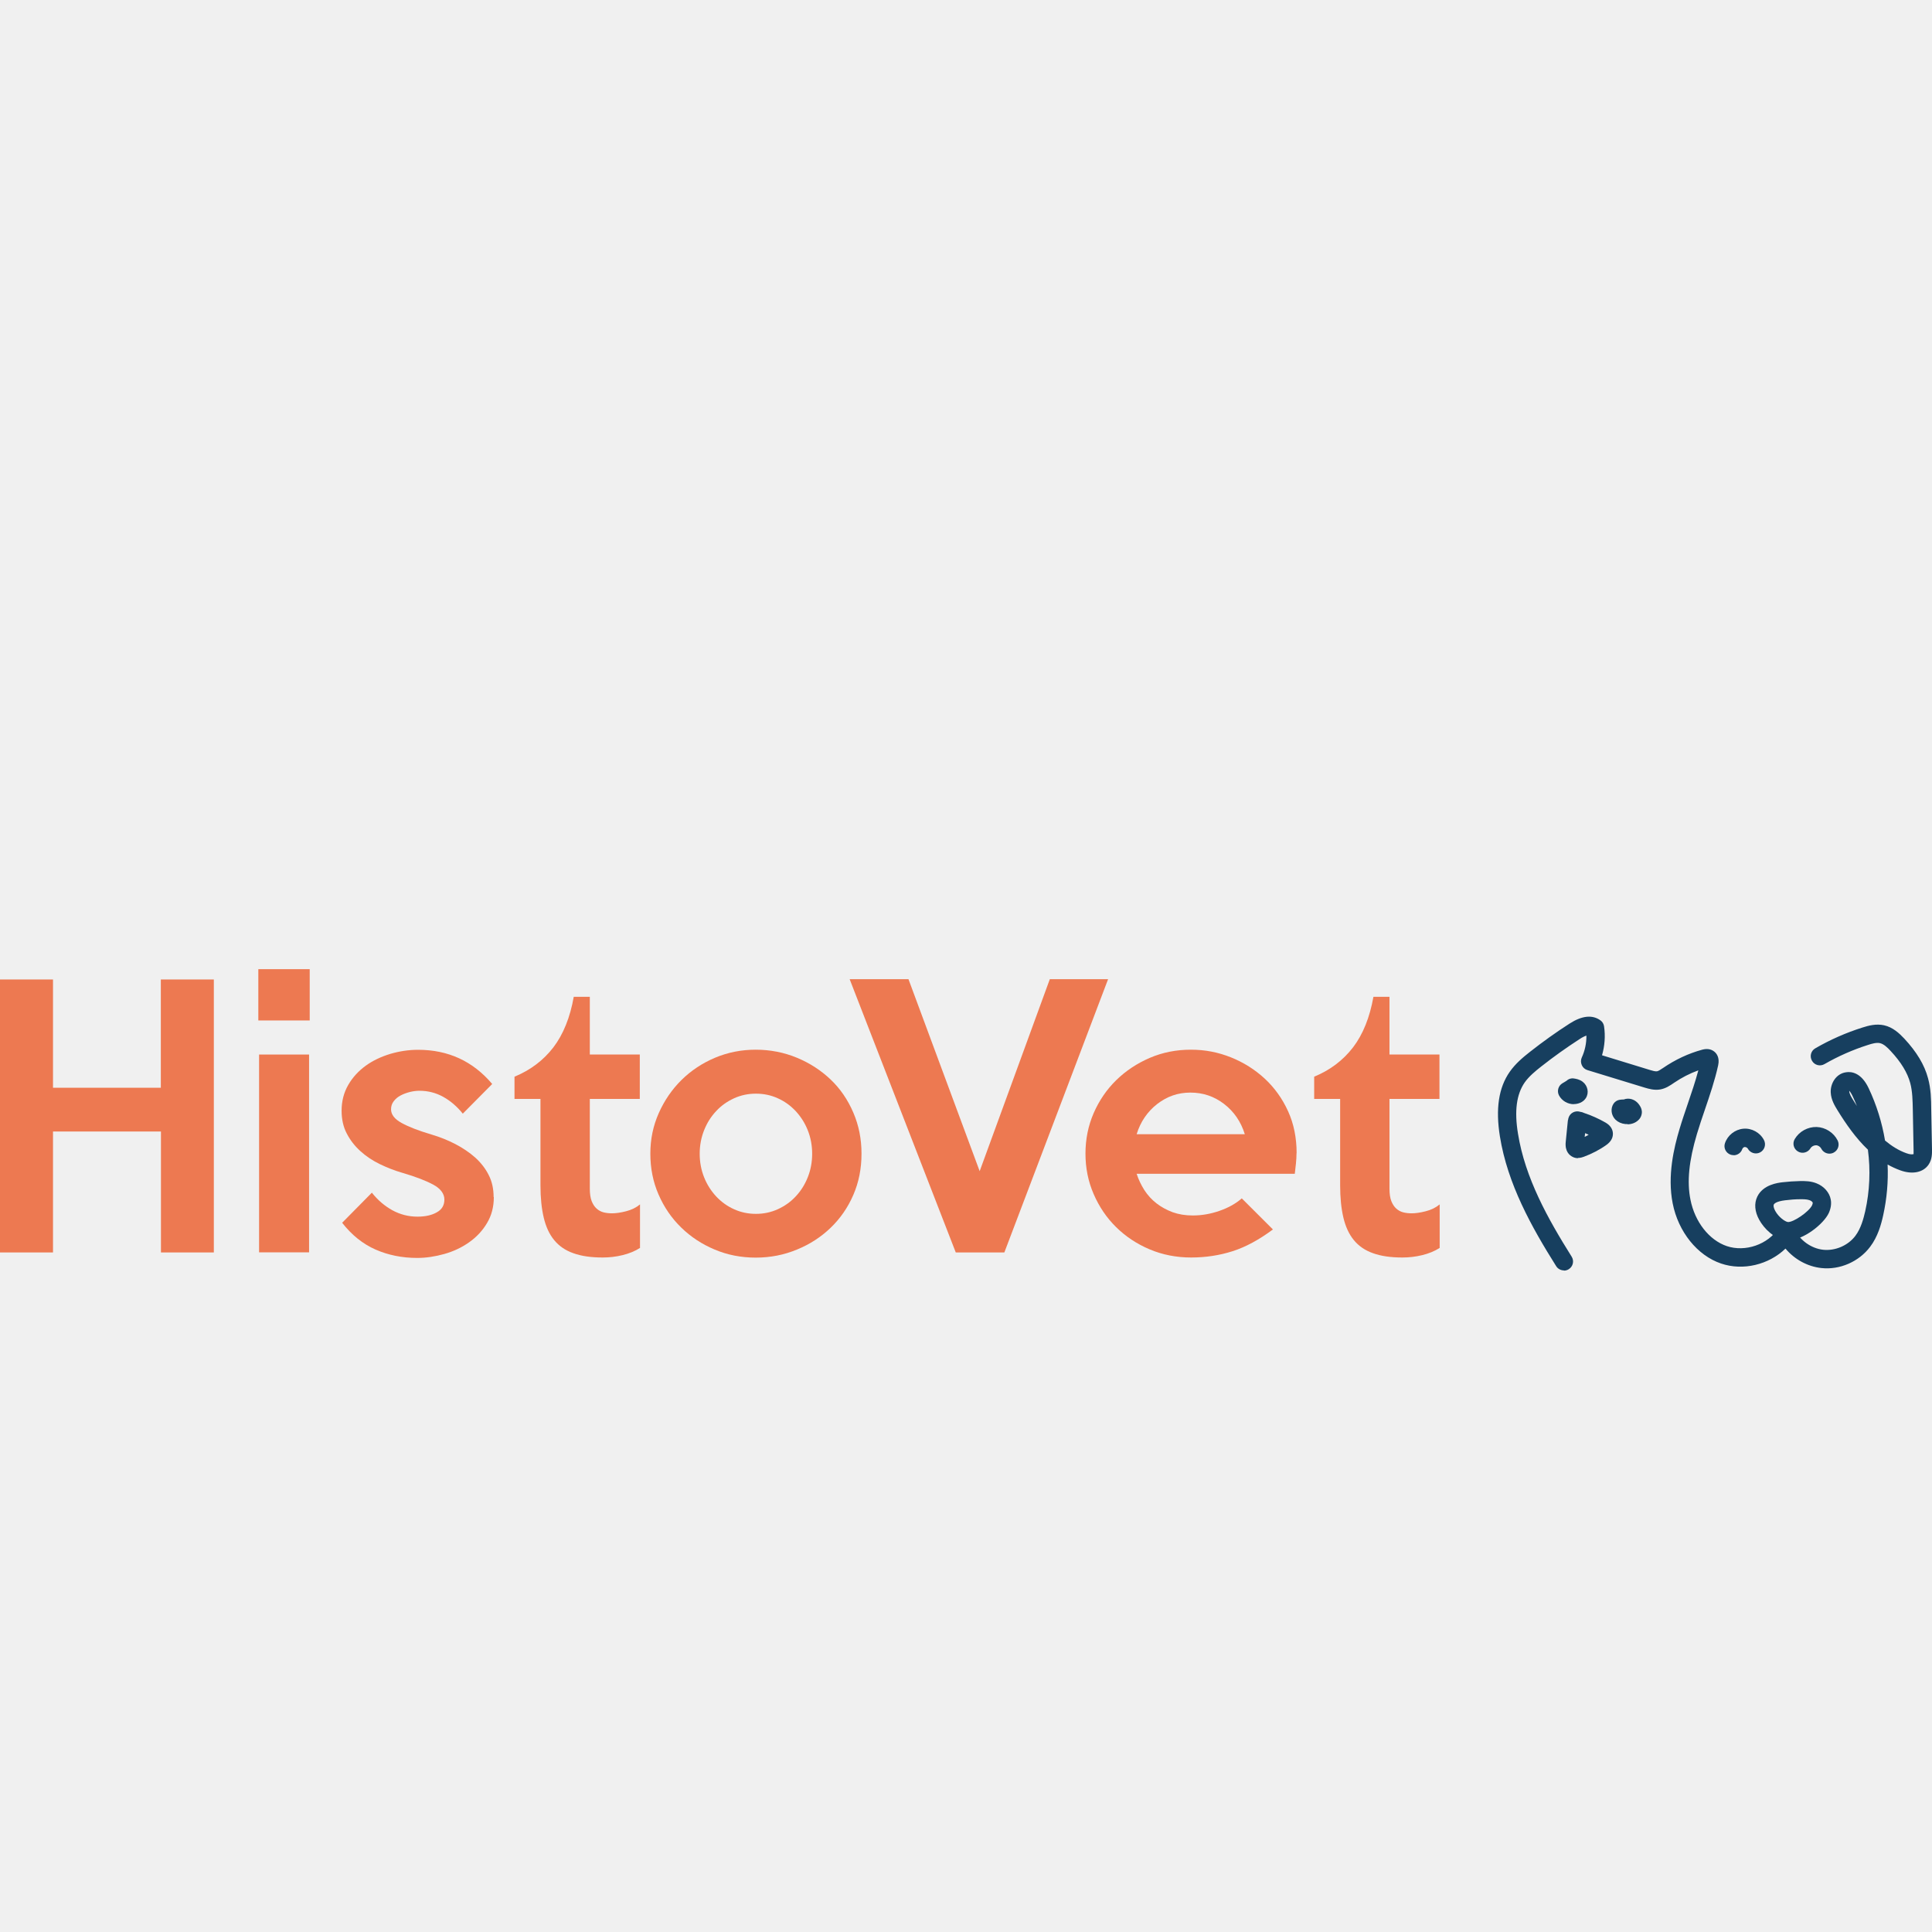
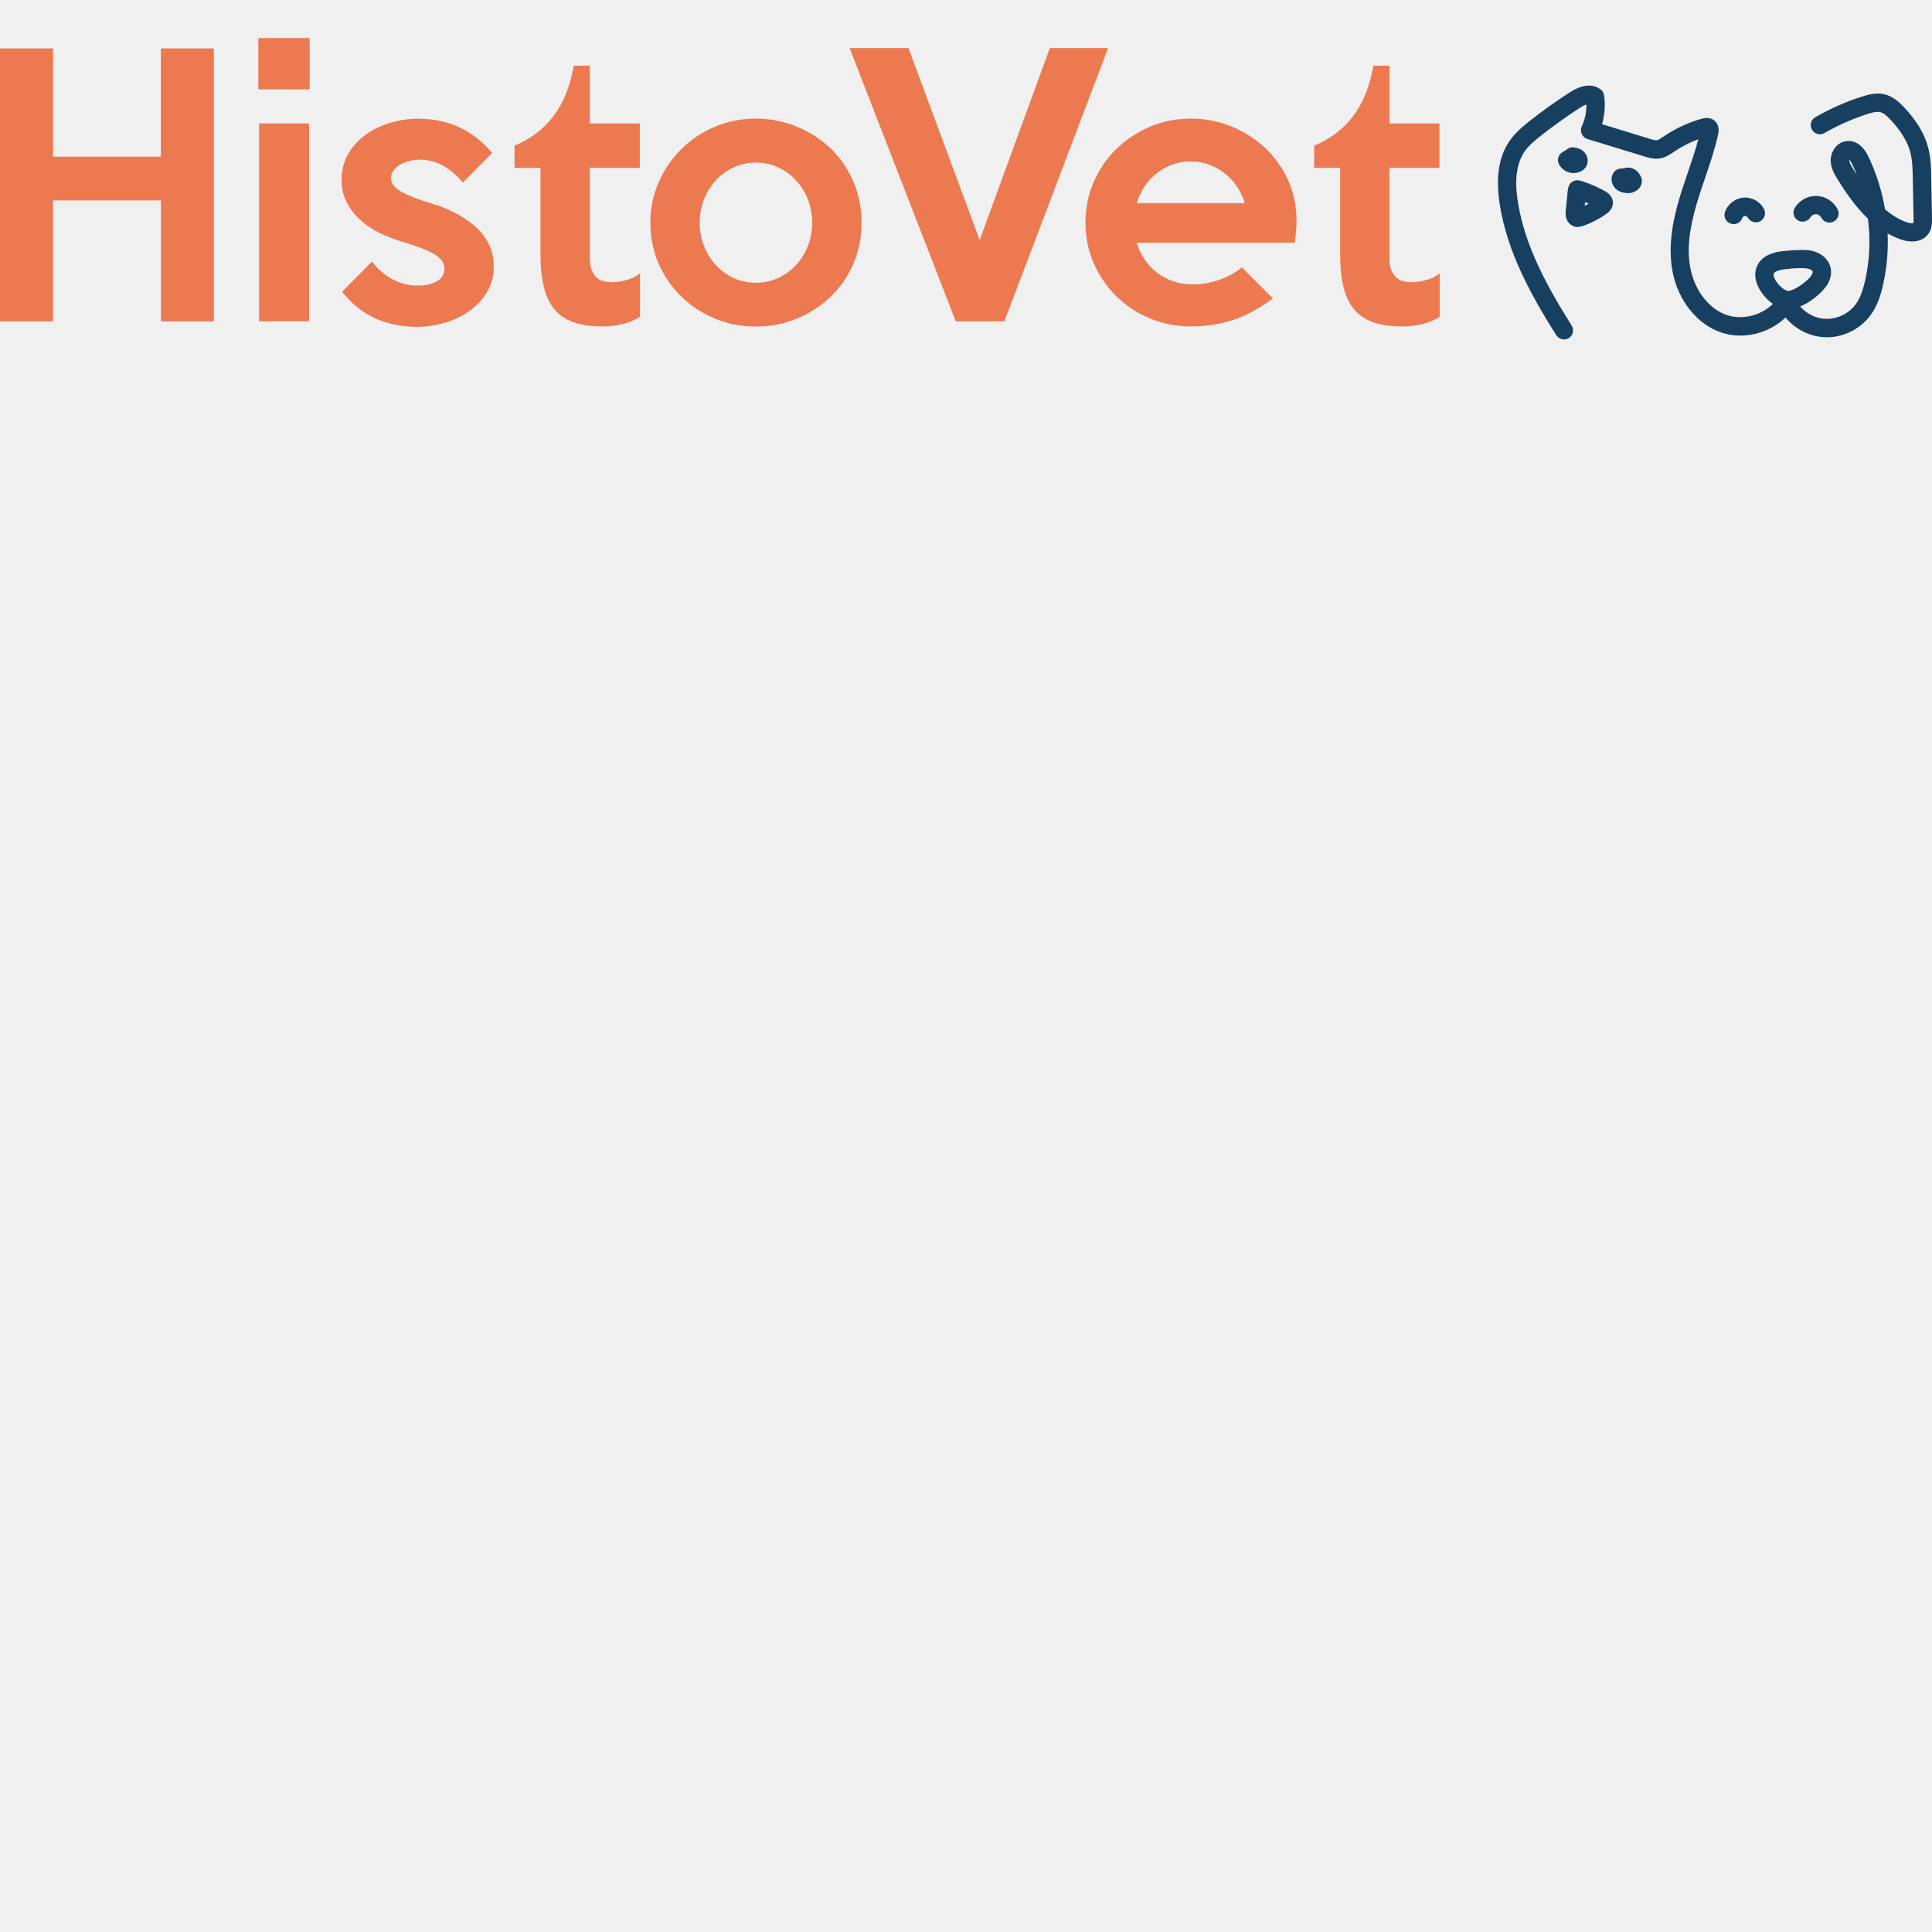
- <svg xmlns="http://www.w3.org/2000/svg" width="166" height="166" viewBox="0 0 166 166" fill="none">
+ <svg xmlns="http://www.w3.org/2000/svg" width="166" height="166" viewBox="0 80 166 166" fill="none">
  <g clip-path="url(#clip0_27_333)">
    <path d="M18.383 107.612H13.829V97.221H4.554V107.612H0V84.159H4.554V93.461H13.819V84.159H18.373V107.612H18.383Z" fill="#ED7951" />
    <path d="M26.611 87.679H22.196V83.272H26.611V87.679ZM26.556 107.603H22.261V90.607H26.556V107.603Z" fill="#ED7951" />
    <path d="M42.43 102.855C42.43 103.696 42.236 104.444 41.838 105.1C41.449 105.756 40.931 106.301 40.301 106.744C39.672 107.187 38.968 107.52 38.182 107.742C37.395 107.963 36.617 108.083 35.849 108.083C34.553 108.083 33.359 107.843 32.267 107.363C31.175 106.883 30.221 106.116 29.398 105.063L31.952 102.476C32.461 103.123 33.054 103.622 33.72 103.991C34.387 104.352 35.099 104.536 35.868 104.536C36.534 104.536 37.09 104.416 37.525 104.167C37.969 103.927 38.182 103.557 38.182 103.068C38.182 102.578 37.867 102.135 37.238 101.793C36.608 101.451 35.729 101.109 34.59 100.777C33.924 100.583 33.276 100.333 32.647 100.029C32.017 99.724 31.462 99.354 30.971 98.911C30.481 98.468 30.092 97.969 29.796 97.396C29.499 96.833 29.351 96.177 29.351 95.428C29.351 94.606 29.546 93.867 29.925 93.212C30.305 92.556 30.814 92.011 31.425 91.567C32.036 91.124 32.748 90.791 33.535 90.551C34.322 90.32 35.118 90.2 35.923 90.2C38.515 90.2 40.635 91.18 42.291 93.138L39.764 95.687C39.274 95.078 38.719 94.597 38.089 94.246C37.46 93.895 36.775 93.72 36.034 93.72C35.775 93.72 35.507 93.757 35.229 93.821C34.942 93.895 34.683 93.987 34.433 94.117C34.183 94.246 33.989 94.412 33.831 94.616C33.674 94.819 33.6 95.05 33.6 95.308C33.6 95.761 33.896 96.149 34.498 96.481C35.099 96.814 35.951 97.147 37.071 97.479C37.793 97.692 38.487 97.969 39.126 98.301C39.764 98.634 40.338 99.022 40.829 99.456C41.319 99.899 41.708 100.398 41.986 100.952C42.273 101.507 42.412 102.144 42.412 102.846L42.43 102.855Z" fill="#ED7951" />
    <path d="M54.991 107.224C54.556 107.501 54.056 107.705 53.491 107.843C52.927 107.982 52.353 108.046 51.788 108.046C50.788 108.046 49.946 107.926 49.261 107.677C48.576 107.437 48.03 107.058 47.614 106.55C47.197 106.042 46.901 105.395 46.716 104.61C46.531 103.825 46.438 102.911 46.438 101.848V94.422H44.207V92.51C45.577 91.946 46.688 91.106 47.549 89.988C48.4 88.87 48.984 87.42 49.298 85.646H50.678V90.607H54.972V94.422H50.678V102.144C50.678 102.578 50.733 102.929 50.835 103.197C50.946 103.474 51.085 103.686 51.261 103.844C51.437 104.001 51.64 104.111 51.862 104.167C52.084 104.222 52.325 104.25 52.584 104.25C52.917 104.25 53.316 104.195 53.788 104.074C54.26 103.954 54.658 103.76 54.991 103.483V107.215V107.224Z" fill="#ED7951" />
    <path d="M74.022 99.133C74.022 100.407 73.79 101.58 73.318 102.67C72.846 103.76 72.198 104.693 71.374 105.488C70.55 106.282 69.588 106.91 68.477 107.363C67.366 107.825 66.191 108.056 64.932 108.056C63.673 108.056 62.498 107.825 61.405 107.363C60.304 106.901 59.35 106.273 58.527 105.469C57.703 104.666 57.055 103.723 56.583 102.633C56.111 101.553 55.879 100.38 55.879 99.123C55.879 97.867 56.12 96.731 56.601 95.641C57.083 94.56 57.731 93.609 58.554 92.796C59.378 91.983 60.341 91.346 61.433 90.884C62.535 90.422 63.701 90.191 64.932 90.191C66.163 90.191 67.366 90.422 68.477 90.884C69.588 91.346 70.55 91.974 71.374 92.759C72.198 93.544 72.846 94.496 73.318 95.595C73.79 96.694 74.022 97.867 74.022 99.114V99.133ZM69.782 99.133C69.782 98.412 69.653 97.738 69.403 97.11C69.153 96.481 68.801 95.936 68.366 95.466C67.922 94.994 67.413 94.625 66.829 94.366C66.246 94.098 65.617 93.969 64.95 93.969C64.284 93.969 63.664 94.098 63.071 94.366C62.488 94.634 61.97 94.994 61.535 95.466C61.091 95.936 60.748 96.481 60.498 97.11C60.248 97.738 60.119 98.412 60.119 99.133C60.119 99.853 60.248 100.527 60.498 101.156C60.748 101.784 61.1 102.329 61.535 102.8C61.979 103.271 62.488 103.64 63.071 103.899C63.655 104.167 64.284 104.296 64.95 104.296C65.617 104.296 66.237 104.167 66.829 103.899C67.413 103.631 67.931 103.271 68.366 102.8C68.81 102.329 69.153 101.784 69.403 101.156C69.653 100.527 69.782 99.853 69.782 99.133Z" fill="#ED7951" />
    <path d="M95.209 84.132L86.295 107.612H82.121L73.003 84.132H78.057L84.175 100.629L90.201 84.132H95.2H95.209Z" fill="#ED7951" />
    <path d="M111.398 99.096C111.398 99.373 111.379 99.65 111.352 99.945C111.324 100.241 111.287 100.546 111.25 100.851H97.662C97.819 101.34 98.041 101.802 98.319 102.245C98.606 102.689 98.948 103.068 99.365 103.391C99.781 103.714 100.244 103.964 100.763 104.158C101.281 104.342 101.855 104.435 102.484 104.435C103.253 104.435 104.012 104.305 104.78 104.037C105.548 103.77 106.177 103.419 106.696 102.966L109.371 105.636C108.195 106.513 107.038 107.141 105.918 107.501C104.789 107.862 103.604 108.046 102.345 108.046C101.087 108.046 99.883 107.815 98.773 107.344C97.662 106.873 96.708 106.236 95.894 105.432C95.079 104.629 94.441 103.686 93.969 102.597C93.496 101.507 93.265 100.352 93.265 99.123C93.265 97.895 93.496 96.731 93.969 95.641C94.441 94.56 95.089 93.609 95.912 92.805C96.736 92.001 97.699 91.364 98.791 90.893C99.892 90.422 101.068 90.191 102.318 90.191C103.567 90.191 104.659 90.413 105.761 90.847C106.862 91.29 107.825 91.9 108.677 92.685C109.519 93.47 110.185 94.403 110.676 95.484C111.167 96.565 111.407 97.766 111.407 99.077L111.398 99.096ZM106.955 97.451C106.622 96.38 106.029 95.512 105.178 94.856C104.326 94.2 103.364 93.877 102.281 93.877C101.198 93.877 100.272 94.209 99.43 94.856C98.587 95.512 97.995 96.38 97.662 97.451H106.955Z" fill="#ED7951" />
    <path d="M123.699 107.224C123.264 107.501 122.764 107.705 122.2 107.843C121.635 107.982 121.061 108.046 120.497 108.046C119.497 108.046 118.655 107.926 117.97 107.677C117.285 107.437 116.739 107.058 116.322 106.55C115.906 106.042 115.609 105.395 115.424 104.61C115.239 103.825 115.147 102.911 115.147 101.848V94.422H112.916V92.51C114.286 91.946 115.397 91.106 116.257 89.988C117.109 88.87 117.692 87.42 118.007 85.646H119.386V90.607H123.681V94.422H119.386V102.144C119.386 102.578 119.441 102.929 119.543 103.197C119.654 103.474 119.793 103.686 119.969 103.844C120.145 104.001 120.349 104.111 120.571 104.167C120.793 104.222 121.034 104.25 121.293 104.25C121.626 104.25 122.024 104.195 122.496 104.074C122.968 103.954 123.366 103.76 123.699 103.483V107.215V107.224Z" fill="#ED7951" />
    <path d="M134.372 109.155C134.113 109.155 133.853 109.026 133.705 108.785C131.586 105.414 129.531 101.728 128.874 97.645C128.494 95.272 128.762 93.461 129.716 92.094C130.206 91.392 130.845 90.856 131.456 90.376C132.548 89.517 133.696 88.695 134.862 87.947C135.927 87.263 136.815 87.171 137.51 87.669C137.685 87.789 137.796 87.983 137.824 88.196C137.945 89.018 137.88 89.868 137.648 90.671L141.777 91.937C141.971 92.001 142.221 92.066 142.369 92.048C142.499 92.029 142.693 91.891 142.878 91.771C143.961 91.032 145.072 90.514 146.257 90.191C146.664 90.08 147.016 90.136 147.284 90.348C147.478 90.496 147.775 90.856 147.627 91.531C147.34 92.842 146.905 94.108 146.488 95.336C146.247 96.029 146.016 96.731 145.803 97.433C145.118 99.733 144.933 101.525 145.248 103.086C145.627 104.989 146.849 106.55 148.367 107.067C149.959 107.603 151.912 106.929 152.819 105.515C152.977 105.275 153.254 105.137 153.541 105.155C153.828 105.174 154.078 105.349 154.198 105.617C154.633 106.559 155.615 107.27 156.651 107.381C157.688 107.492 158.799 107.012 159.419 106.181C159.891 105.552 160.113 104.721 160.261 104.074C160.65 102.338 160.724 100.537 160.493 98.782C159.437 97.775 158.595 96.555 157.873 95.382C157.66 95.031 157.327 94.505 157.299 93.867C157.262 93.11 157.744 92.251 158.614 92.131C159.067 92.057 159.919 92.149 160.557 93.498C161.233 94.93 161.705 96.445 161.964 97.996C162.52 98.458 163.121 98.846 163.797 99.086C164.112 99.207 164.352 99.197 164.417 99.16C164.417 99.123 164.417 98.902 164.417 98.809L164.352 95.364C164.334 94.588 164.325 93.775 164.13 93.055C163.89 92.168 163.344 91.263 162.455 90.311C162.168 89.997 161.853 89.701 161.529 89.628C161.233 89.563 160.854 89.665 160.493 89.785C159.187 90.2 157.938 90.754 156.762 91.429C156.383 91.65 155.902 91.521 155.689 91.142C155.467 90.764 155.596 90.283 155.976 90.071C157.253 89.332 158.614 88.732 160.021 88.288C160.567 88.113 161.205 87.947 161.881 88.094C162.631 88.26 163.177 88.769 163.621 89.24C164.686 90.385 165.352 91.493 165.658 92.639C165.907 93.544 165.926 94.449 165.935 95.327L166 98.772C166 99.086 166.019 99.604 165.713 100.056C165.25 100.749 164.306 100.934 163.269 100.555C162.89 100.417 162.529 100.25 162.186 100.056C162.251 101.516 162.122 102.984 161.807 104.416C161.631 105.22 161.344 106.254 160.687 107.123C159.724 108.407 158.077 109.127 156.494 108.952C155.3 108.822 154.18 108.203 153.412 107.28C151.977 108.665 149.774 109.21 147.876 108.564C145.831 107.871 144.202 105.839 143.72 103.4C143.248 101.008 143.832 98.597 144.313 96.99C144.526 96.269 144.776 95.549 145.016 94.837C145.34 93.895 145.664 92.934 145.923 91.965C145.183 92.233 144.489 92.593 143.85 93.027C143.489 93.276 143.119 93.526 142.637 93.609C142.128 93.692 141.666 93.553 141.323 93.452L136.399 91.946C136.177 91.882 136.001 91.724 135.908 91.512C135.816 91.299 135.816 91.069 135.908 90.865C136.177 90.283 136.316 89.628 136.306 88.981C136.167 89.027 135.973 89.11 135.714 89.286C134.585 90.016 133.483 90.801 132.428 91.632C131.91 92.038 131.373 92.482 131.002 93.008C130.299 94.025 130.105 95.466 130.429 97.415C131.04 101.22 133.002 104.73 135.038 107.972C135.27 108.342 135.158 108.822 134.788 109.053C134.659 109.136 134.511 109.173 134.372 109.173V109.155ZM158.891 93.72C158.891 93.72 158.891 93.747 158.891 93.766C158.901 93.978 159.049 94.237 159.234 94.532C159.336 94.699 159.437 94.865 159.548 95.031C159.428 94.727 159.299 94.431 159.16 94.145C159.058 93.932 158.965 93.803 158.901 93.729L158.891 93.72Z" fill="#173F5F" />
    <path d="M135.584 99.511C135.445 99.511 135.279 99.484 135.121 99.4C134.862 99.271 134.446 98.939 134.529 98.117L134.705 96.352C134.705 96.297 134.723 96.232 134.742 96.177C134.742 96.13 134.76 96.084 134.77 96.047C134.89 95.632 135.334 95.401 135.751 95.521C135.769 95.521 135.797 95.53 135.816 95.539C135.825 95.539 135.834 95.539 135.843 95.539C135.936 95.558 136.019 95.585 136.093 95.623C136.732 95.835 137.352 96.112 137.935 96.445C138.472 96.749 138.583 97.147 138.583 97.424C138.583 97.784 138.398 98.098 138.046 98.357C137.445 98.791 136.778 99.133 136.084 99.391C136.001 99.419 135.816 99.493 135.575 99.493L135.584 99.511ZM136.195 97.359L136.158 97.682C136.278 97.627 136.39 97.562 136.501 97.498C136.399 97.451 136.288 97.405 136.186 97.359H136.195Z" fill="#173F5F" />
    <path d="M153.625 106.568C153.56 106.568 153.486 106.568 153.421 106.559C152.458 106.439 151.57 105.571 151.153 104.804C150.764 104.102 150.709 103.4 150.987 102.818C151.486 101.784 152.754 101.627 153.171 101.58C153.662 101.525 154.161 101.488 154.652 101.479C155.106 101.47 155.596 101.479 156.077 101.673C156.716 101.922 157.188 102.458 157.299 103.058C157.373 103.428 157.308 103.834 157.133 104.222C156.698 105.164 154.939 106.568 153.634 106.568H153.625ZM154.828 103.04C154.772 103.04 154.726 103.04 154.68 103.04C154.235 103.04 153.8 103.077 153.365 103.132C152.643 103.225 152.458 103.4 152.403 103.502C152.366 103.585 152.384 103.779 152.532 104.047C152.829 104.582 153.365 104.961 153.615 104.998C154.087 105.035 155.439 104.111 155.698 103.557C155.744 103.456 155.753 103.372 155.753 103.345C155.744 103.289 155.652 103.188 155.504 103.132C155.318 103.058 155.069 103.04 154.837 103.04H154.828Z" fill="#173F5F" />
    <path d="M135.223 94.874C134.705 94.874 134.196 94.588 133.946 94.108C133.761 93.738 133.89 93.285 134.251 93.073L134.575 92.879C134.751 92.713 134.992 92.62 135.251 92.667C135.418 92.694 135.714 92.74 135.982 92.944C136.427 93.285 136.547 93.895 136.26 94.348C136.14 94.532 135.982 94.662 135.769 94.754C135.594 94.828 135.408 94.865 135.223 94.865V94.874Z" fill="#173F5F" />
    <path d="M139.842 96.583C139.787 96.583 139.731 96.583 139.666 96.583C139.314 96.546 139.028 96.417 138.805 96.204C138.426 95.826 138.361 95.244 138.639 94.828C138.759 94.653 138.944 94.532 139.157 94.496C139.277 94.477 139.398 94.468 139.518 94.468C139.731 94.385 139.981 94.376 140.212 94.449C140.416 94.514 140.712 94.671 140.934 95.068C140.971 95.133 141.064 95.299 141.073 95.53C141.073 95.798 140.971 96.066 140.749 96.26C140.509 96.482 140.185 96.602 139.824 96.602L139.842 96.583Z" fill="#173F5F" />
    <path d="M148.959 99.253C148.876 99.253 148.793 99.243 148.709 99.216C148.293 99.077 148.071 98.634 148.21 98.227C148.441 97.544 149.07 97.045 149.792 96.98C150.514 96.916 151.227 97.313 151.56 97.95C151.764 98.338 151.616 98.809 151.236 99.013C150.857 99.216 150.376 99.068 150.172 98.689C150.126 98.606 150.015 98.56 149.922 98.551C149.829 98.551 149.728 98.643 149.7 98.726C149.589 99.059 149.283 99.262 148.95 99.262L148.959 99.253Z" fill="#173F5F" />
    <path d="M157.188 99.123C156.901 99.123 156.624 98.966 156.485 98.689C156.401 98.532 156.216 98.403 156.031 98.403C155.846 98.403 155.652 98.504 155.559 98.662C155.337 99.031 154.856 99.16 154.485 98.939C154.106 98.717 153.986 98.237 154.208 97.867C154.596 97.211 155.328 96.814 156.087 96.833C156.846 96.86 157.549 97.313 157.892 97.987C158.086 98.375 157.929 98.846 157.54 99.04C157.429 99.096 157.308 99.123 157.188 99.123Z" fill="#173F5F" />
  </g>
  <defs>
    <clipPath id="clip0_27_333">
      <rect width="166" height="166" fill="white" />
    </clipPath>
  </defs>
</svg>
